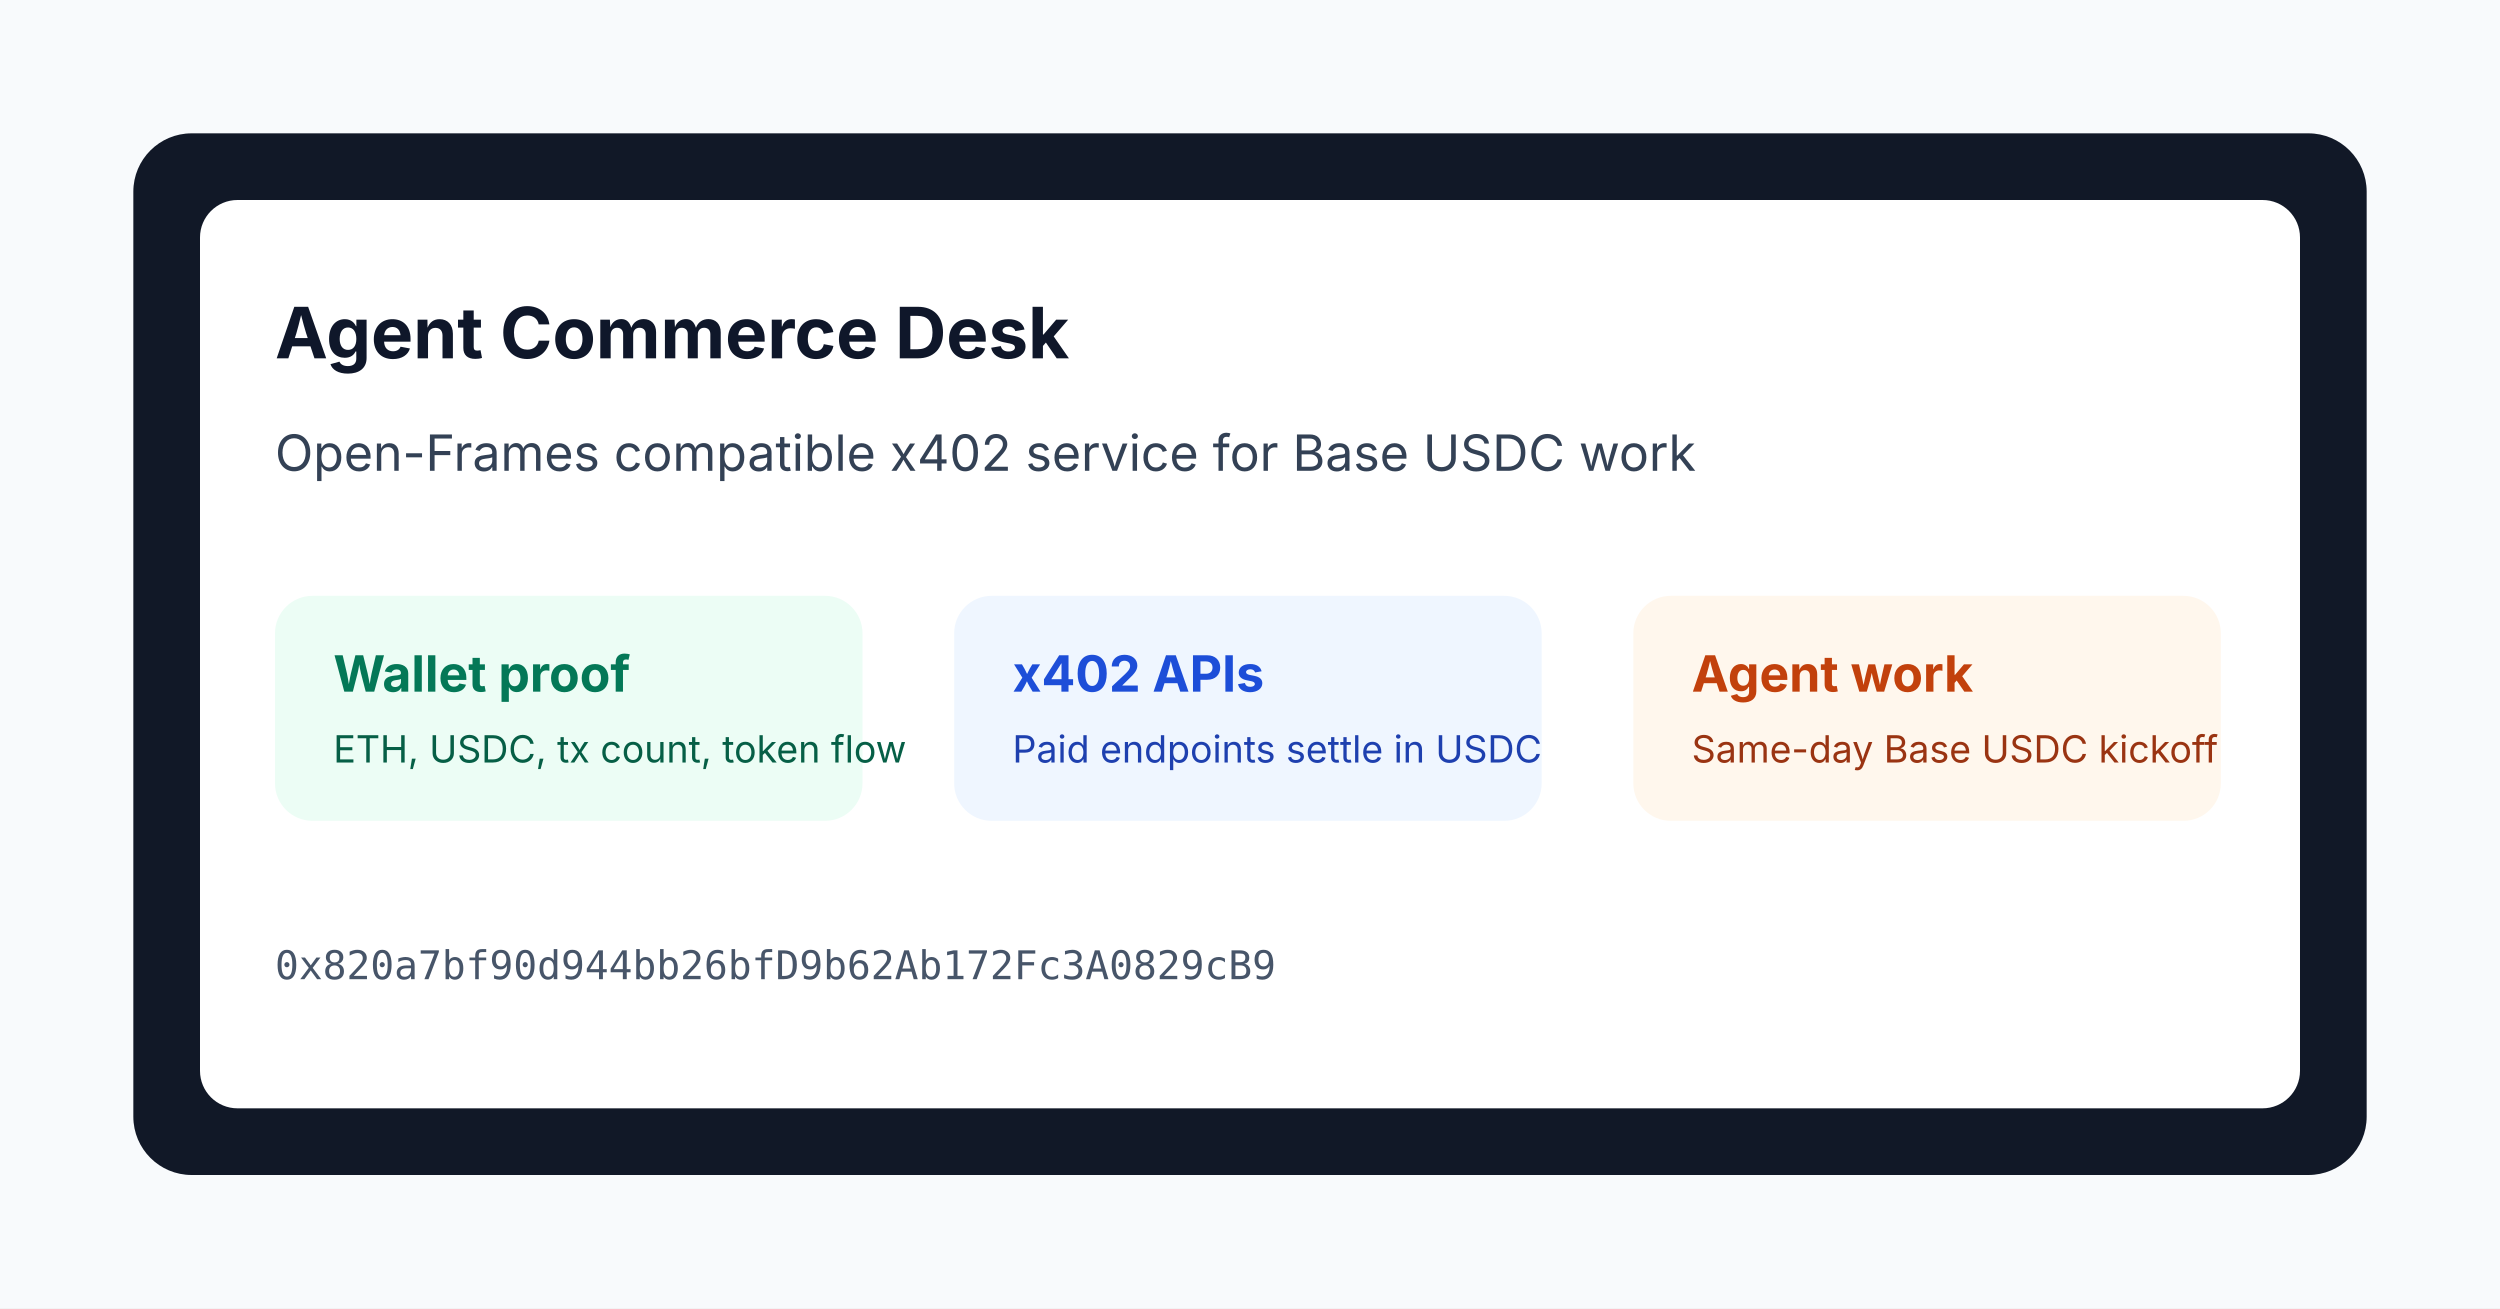
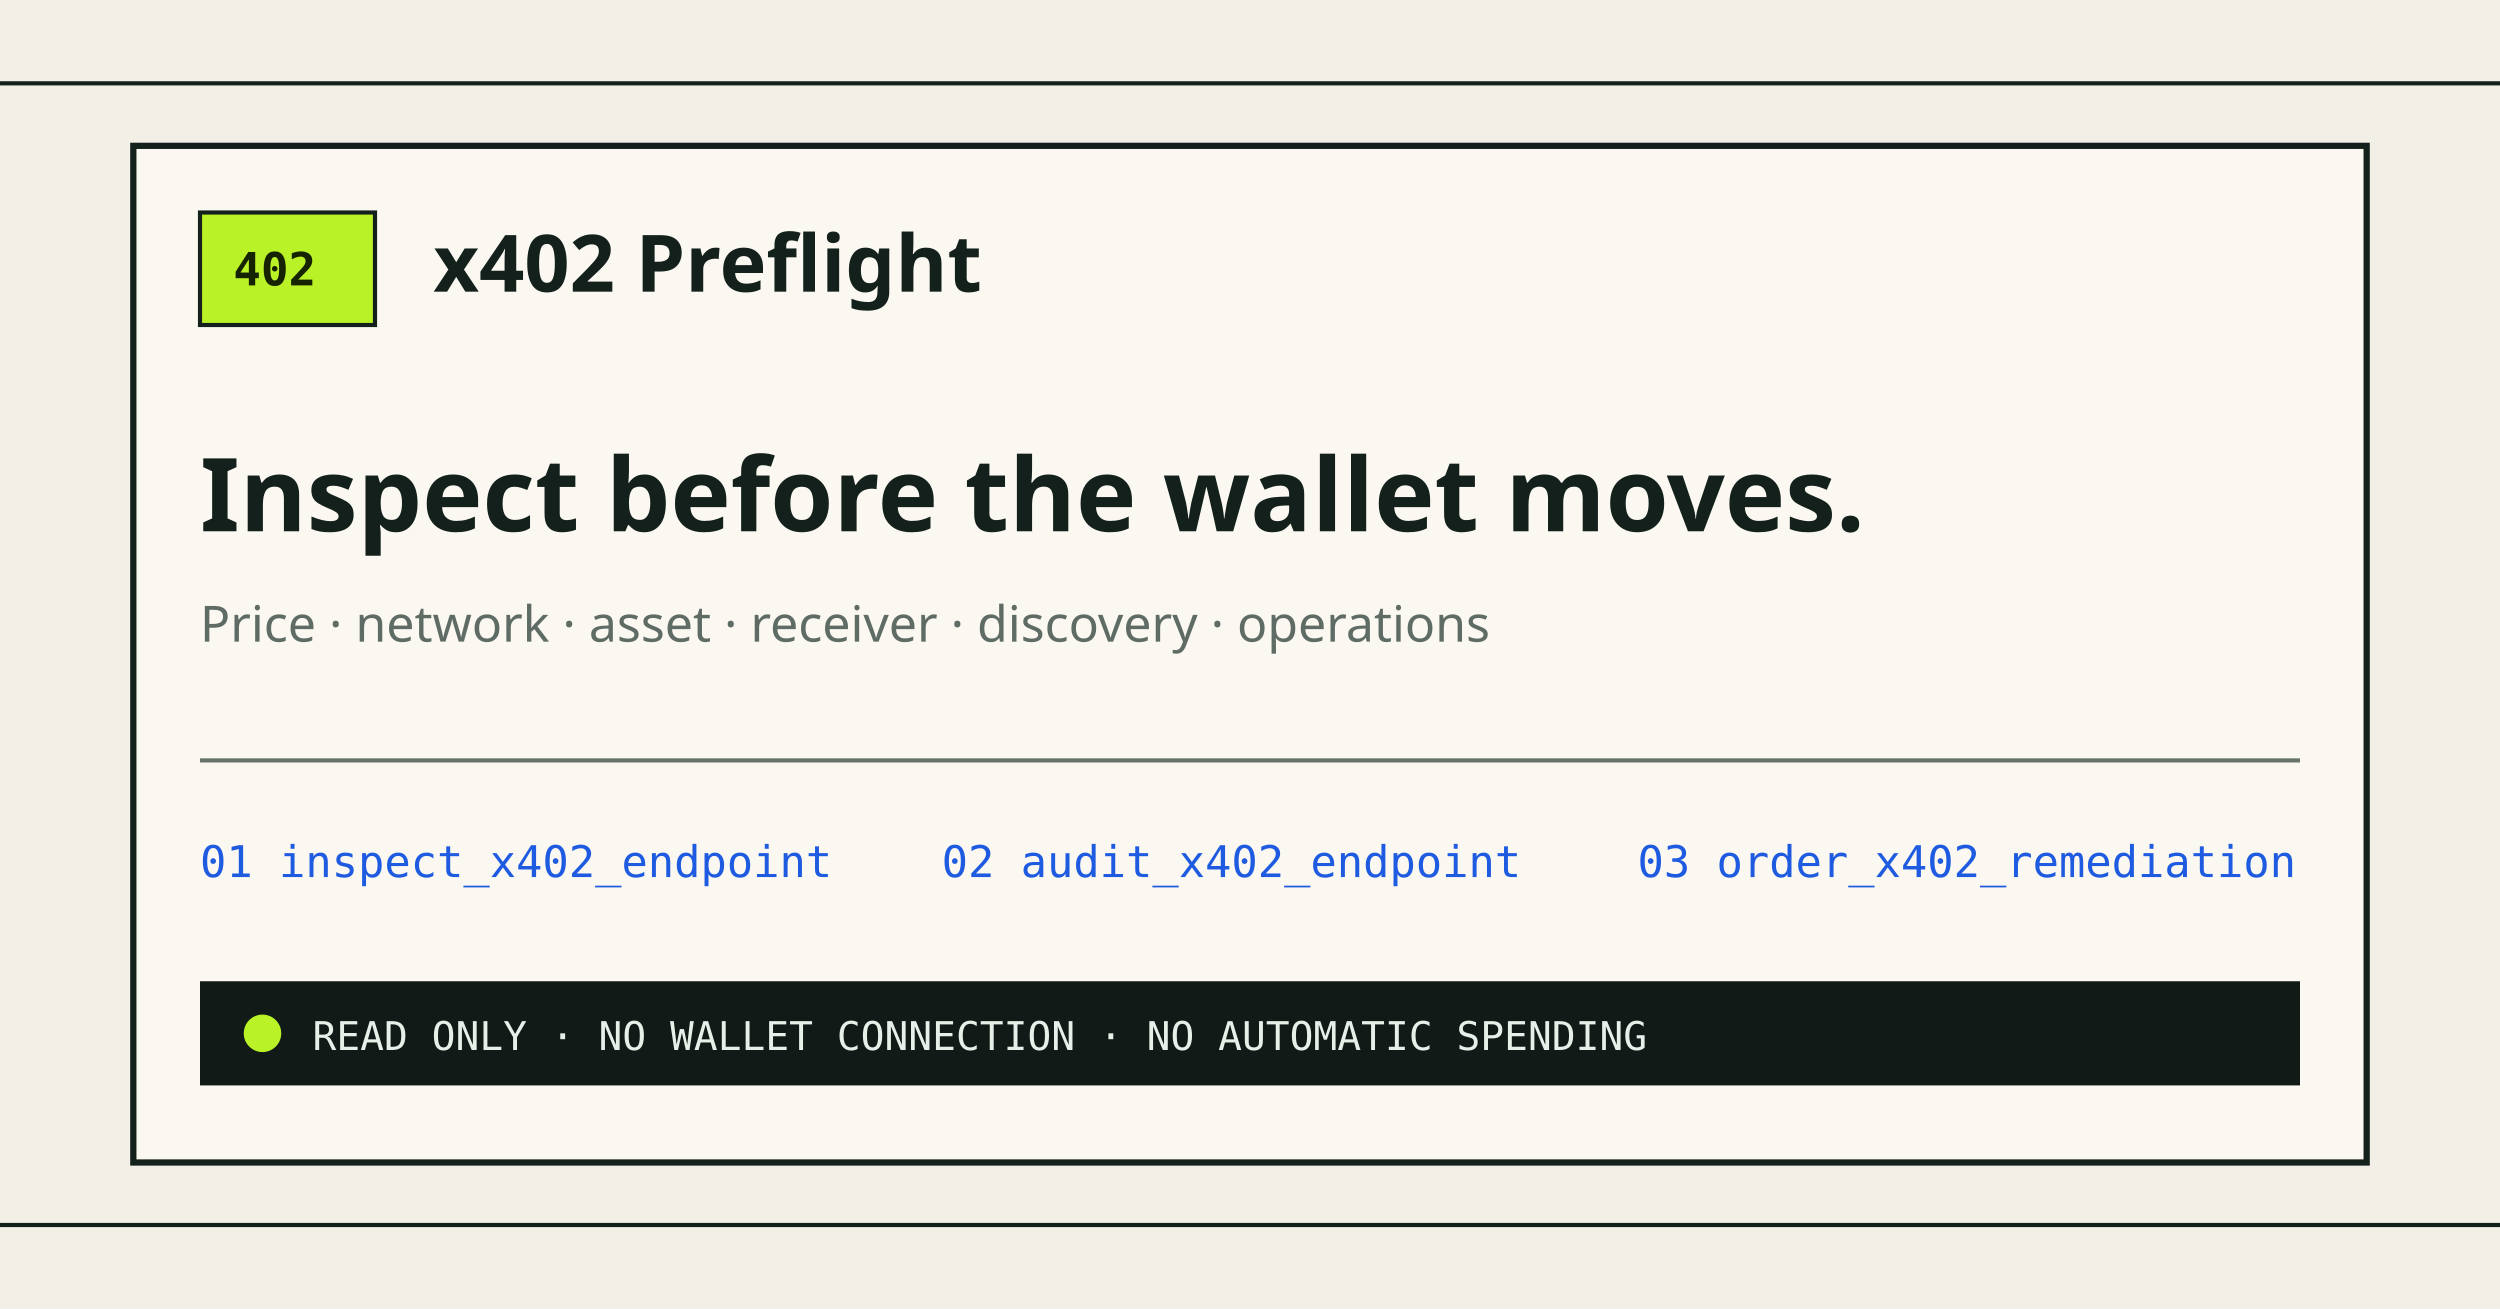
<svg xmlns="http://www.w3.org/2000/svg" viewBox="0 0 1200 628" role="img" aria-labelledby="title desc">
-   <rect width="1200" height="628" fill="#f8fafc" />
-   <rect x="64" y="64" width="1072" height="500" rx="28" fill="#111827" />
-   <rect x="96" y="96" width="1008" height="436" rx="18" fill="#ffffff" />
-   <text x="132" y="172" font-family="Inter, Arial, sans-serif" font-size="34" font-weight="700" fill="#0f172a">Agent Commerce Desk</text>
-   <text x="132" y="226" font-family="Inter, Arial, sans-serif" font-size="24" fill="#334155">Open-Frames compatible x402 service for Base USDC work</text>
-   <g transform="translate(132 286)">
-     <rect width="282" height="108" rx="18" fill="#ecfdf5" />
-     <text x="28" y="46" font-family="Inter, Arial, sans-serif" font-size="24" font-weight="700" fill="#047857">Wallet proof</text>
-     <text x="28" y="80" font-family="Inter, Arial, sans-serif" font-size="18" fill="#065f46">ETH, USDC, tx count, token flow</text>
-   </g>
-   <g transform="translate(458 286)">
-     <rect width="282" height="108" rx="18" fill="#eff6ff" />
-     <text x="28" y="46" font-family="Inter, Arial, sans-serif" font-size="24" font-weight="700" fill="#1d4ed8">x402 APIs</text>
-     <text x="28" y="80" font-family="Inter, Arial, sans-serif" font-size="18" fill="#1e40af">Paid endpoints settle in USDC</text>
-   </g>
-   <g transform="translate(784 286)">
-     <rect width="282" height="108" rx="18" fill="#fff7ed" />
-     <text x="28" y="46" font-family="Inter, Arial, sans-serif" font-size="24" font-weight="700" fill="#c2410c">Agent work</text>
-     <text x="28" y="80" font-family="Inter, Arial, sans-serif" font-size="18" fill="#9a3412">Same-day Base USDC kickoff</text>
-   </g>
-   <text x="132" y="470" font-family="ui-monospace, SFMono-Regular, Menlo, monospace" font-size="19" fill="#475569">0x820a7bf90d944bb26bfD9b62Ab172Fc3A0829cB9</text>
+   <rect width="1200" height="628" fill="#f1efe6" />
+   <path d="M0 40h1200M0 588h1200" stroke="#13201c" stroke-width="2" />
+   <rect x="64" y="70" width="1072" height="488" fill="#faf8f0" stroke="#13201c" stroke-width="3" />
+   <rect x="96" y="102" width="84" height="54" fill="#b9f227" stroke="#13201c" stroke-width="2" />
+   <text x="112" y="137" font-family="monospace" font-size="22" font-weight="700" fill="#162300">402</text>
+   <text x="208" y="140" font-family="sans-serif" font-size="38" font-weight="700" fill="#13201c">x402 Preflight</text>
+   <text x="96" y="255" font-family="sans-serif" font-size="49" font-weight="700" fill="#13201c">Inspect before the wallet moves.</text>
+   <text x="96" y="308" font-family="sans-serif" font-size="24" fill="#5f6b65">Price · network · asset · receiver · discovery · operations</text>
+   <line x1="96" y1="365" x2="1104" y2="365" stroke="#65736b" stroke-width="2" />
+   <text x="96" y="421" font-family="monospace" font-size="21" fill="#1e5be0">01  inspect_x402_endpoint</text>
+   <text x="452" y="421" font-family="monospace" font-size="21" fill="#1e5be0">02  audit_x402_endpoint</text>
+   <text x="786" y="421" font-family="monospace" font-size="21" fill="#1e5be0">03  order_x402_remediation</text>
+   <rect x="96" y="471" width="1008" height="50" fill="#111a17" />
+   <circle cx="126" cy="496" r="9" fill="#b9f227" />
+   <text x="150" y="504" font-family="monospace" font-size="19" fill="#e6efe8">READ ONLY · NO WALLET CONNECTION · NO AUTOMATIC SPENDING</text>
</svg>
